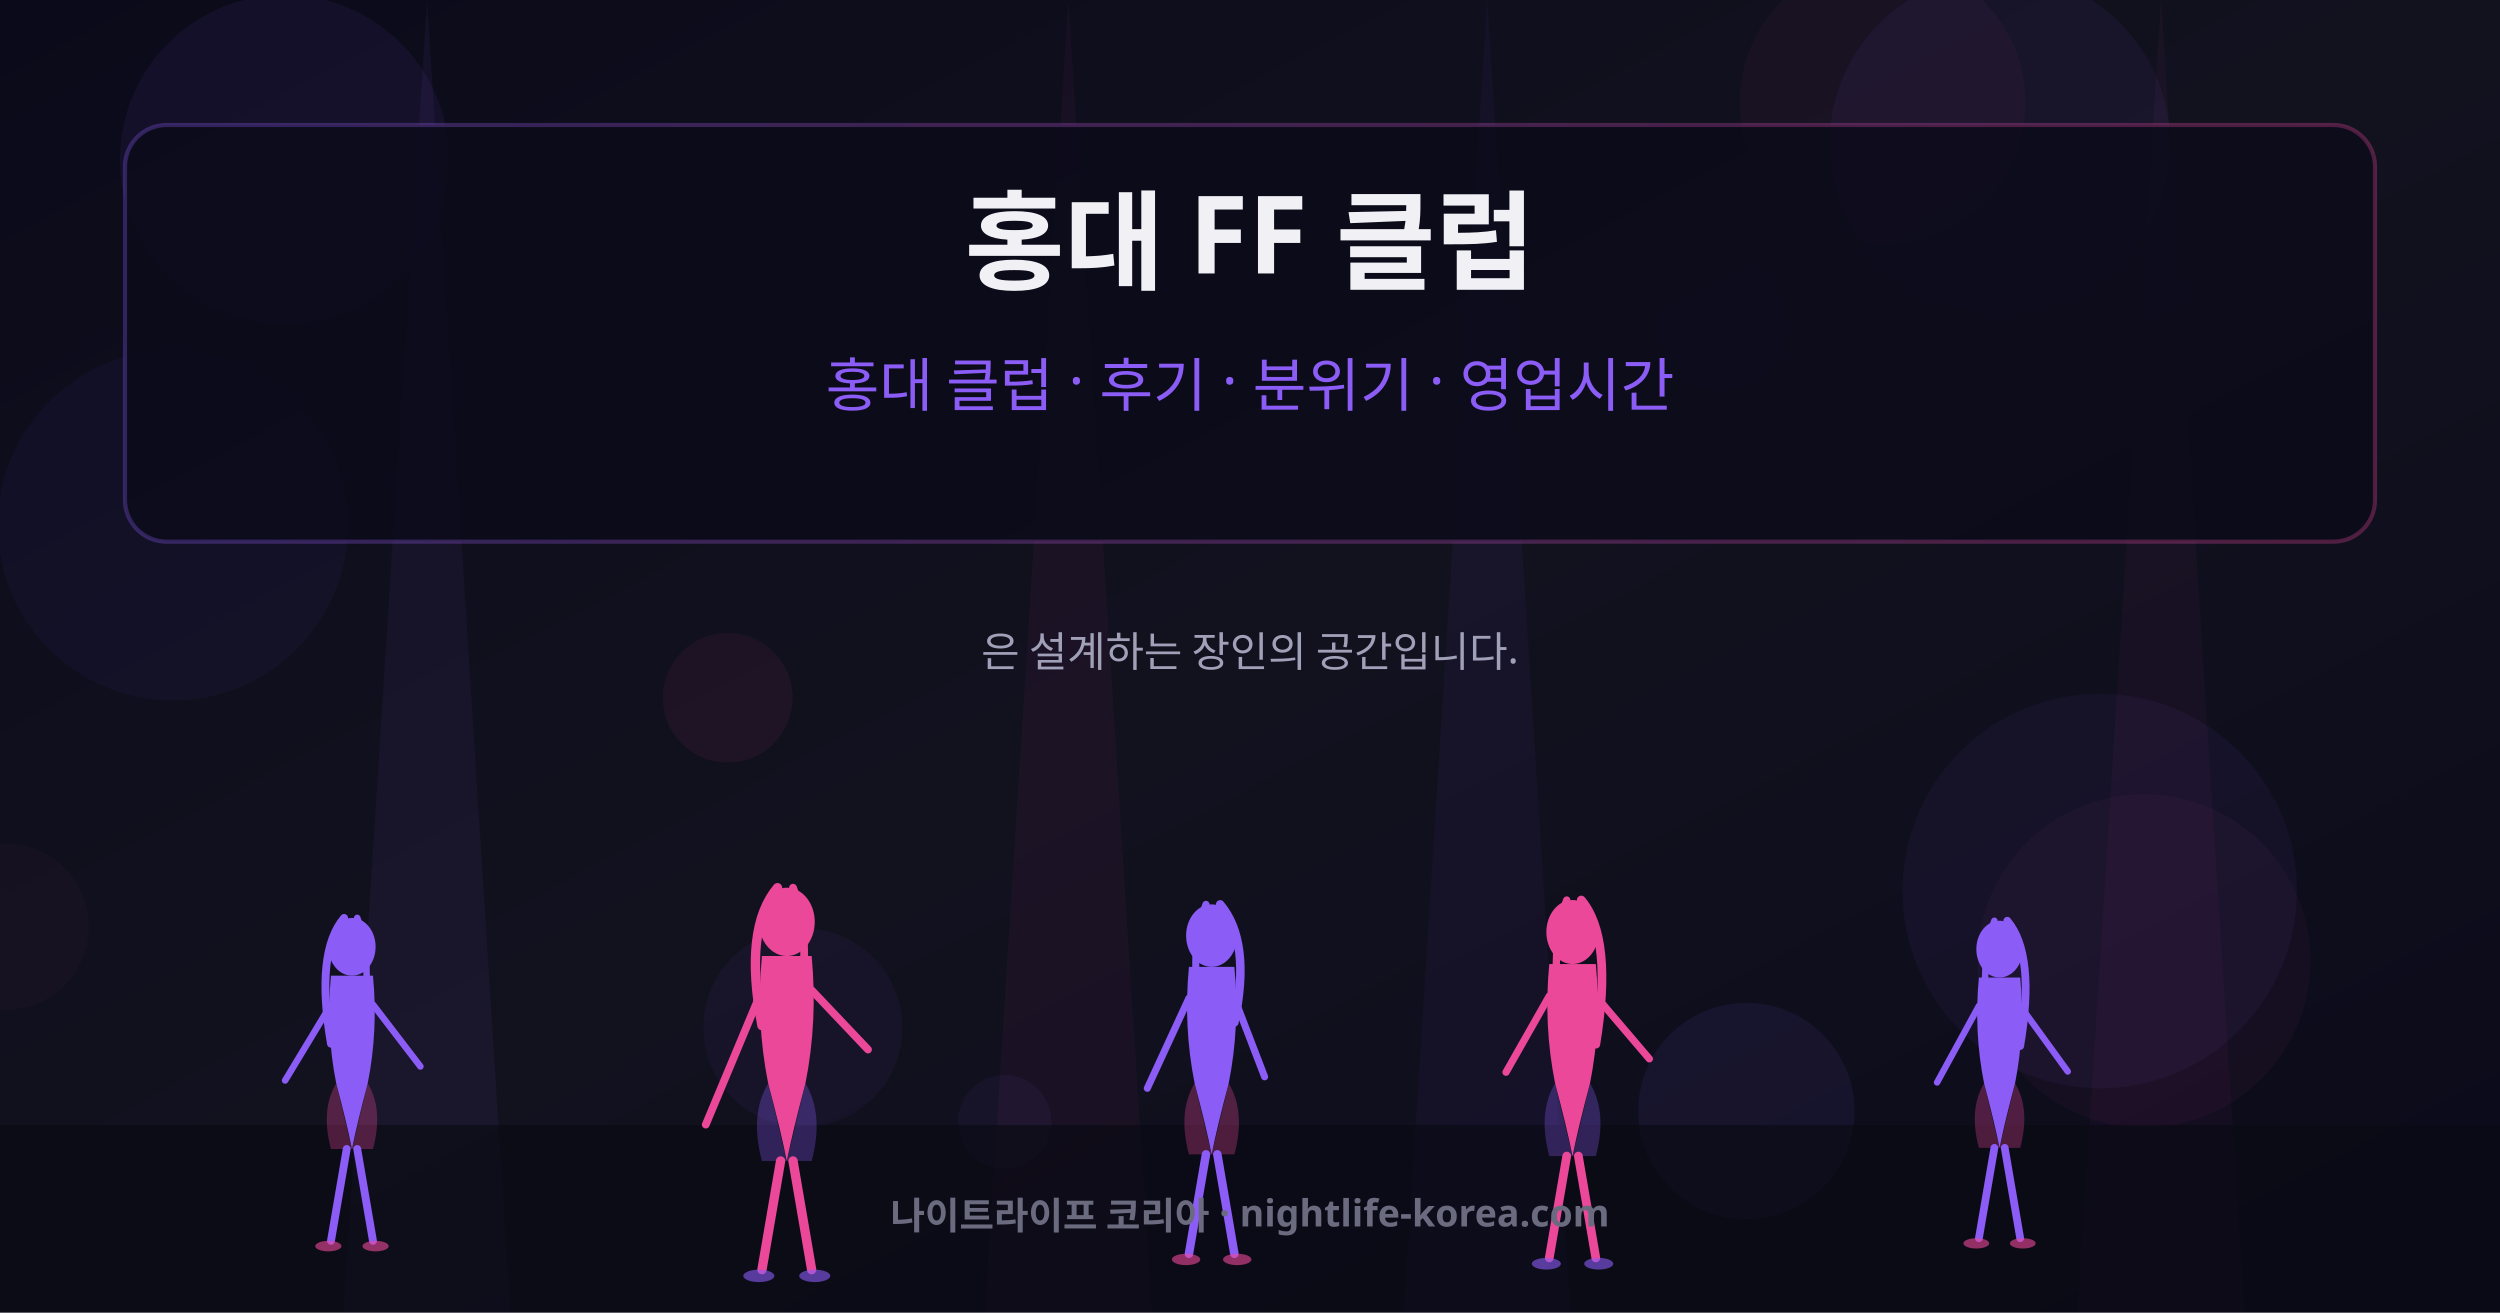
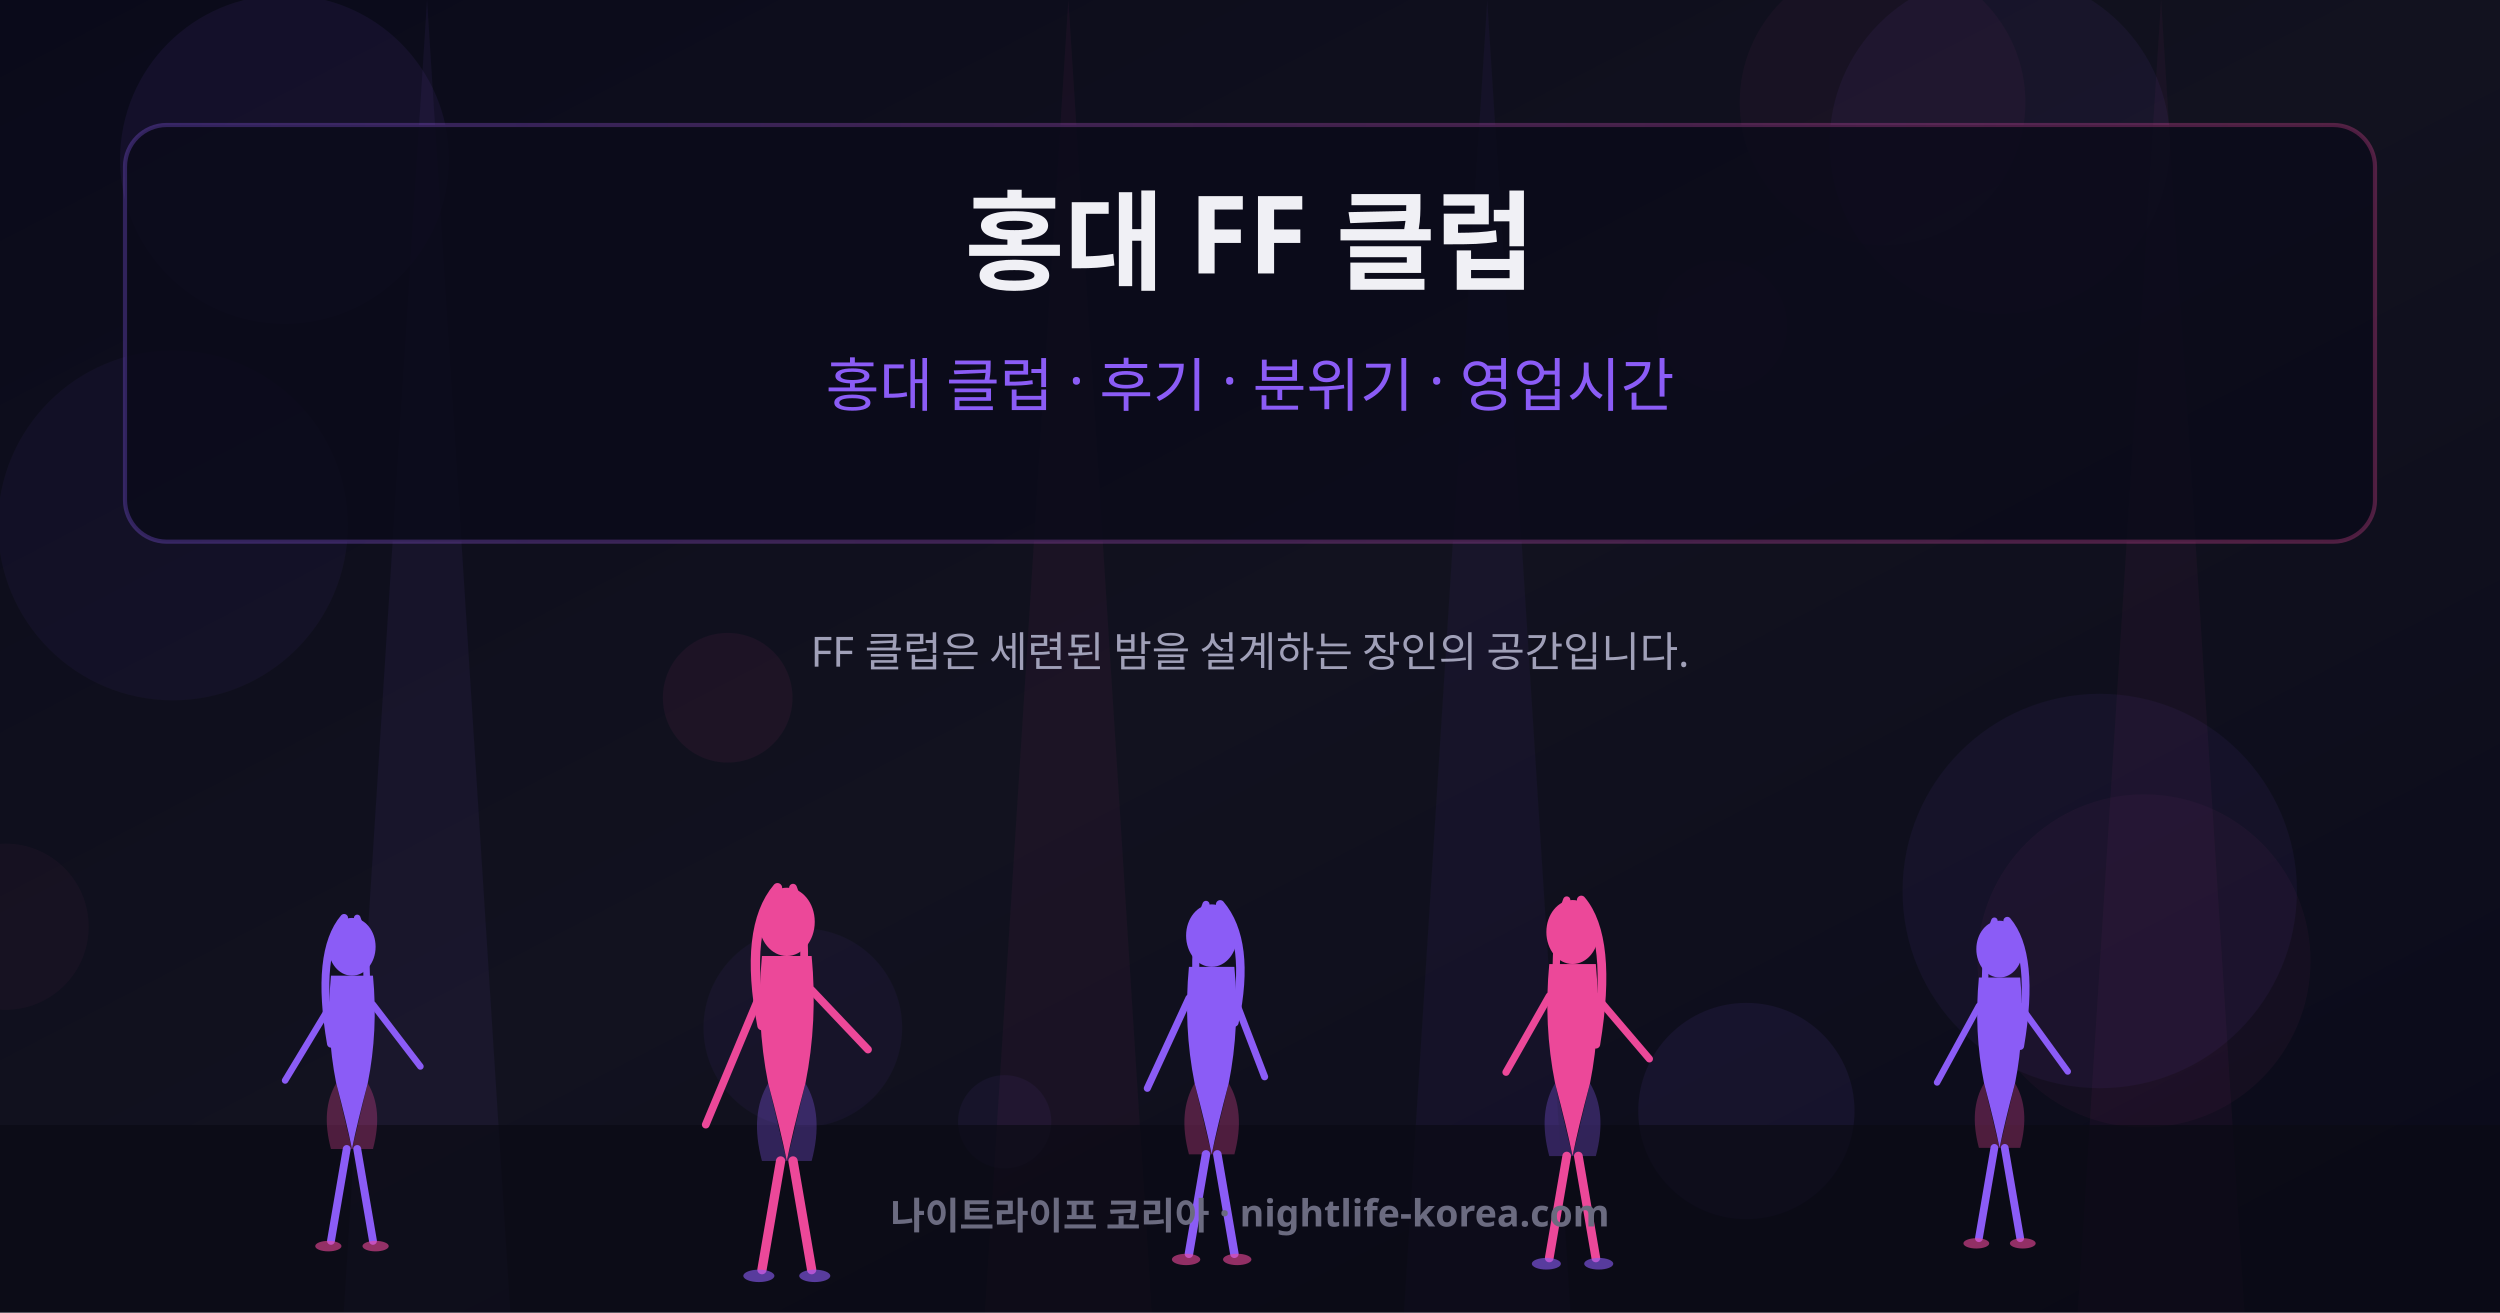
<svg xmlns="http://www.w3.org/2000/svg" viewBox="0 0 1200 630" width="1200" height="630">
  <defs>
    <linearGradient id="ogbg" x1="0%" y1="0%" x2="100%" y2="100%">
      <stop offset="0%" style="stop-color:#0a0a1a" />
      <stop offset="50%" style="stop-color:#12121f" />
      <stop offset="100%" style="stop-color:#0a0a1a" />
    </linearGradient>
    <linearGradient id="ogtxt" x1="0%" y1="0%" x2="100%" y2="0%">
      <stop offset="0%" style="stop-color:#8b5cf6" />
      <stop offset="100%" style="stop-color:#ec4899" />
    </linearGradient>
  </defs>
  <rect width="1200" height="630" fill="url(#ogbg)" />
  <polygon points="204.977,0 164.977,630 244.977,630" fill="#8b5cf6" opacity="0.066" />
  <polygon points="512.814,0 472.814,630 552.814,630" fill="#ec4899" opacity="0.05" />
  <polygon points="713.874,0 673.874,630 753.874,630" fill="#8b5cf6" opacity="0.048" />
  <polygon points="1037.322,0 997.322,630 1077.322,630" fill="#ec4899" opacity="0.043" />
  <circle cx="136.567" cy="76.507" r="78.919" fill="#8b5cf6" opacity="0.074" />
  <circle cx="385.357" cy="493.32" r="47.693" fill="#8b5cf6" opacity="0.047" />
  <circle cx="826.534" cy="156.404" r="31.371" fill="#ec4899" opacity="0.049" />
  <circle cx="349.293" cy="334.917" r="31.119" fill="#ec4899" opacity="0.06" />
  <circle cx="1029.109" cy="461.209" r="79.917" fill="#ec4899" opacity="0.042" />
  <circle cx="2.684" cy="444.821" r="39.855" fill="#ec4899" opacity="0.036" />
  <circle cx="82.983" cy="252.164" r="84.003" fill="#8b5cf6" opacity="0.044" />
  <circle cx="838.264" cy="533.29" r="51.904" fill="#8b5cf6" opacity="0.077" />
  <circle cx="903.629" cy="49.152" r="68.555" fill="#ec4899" opacity="0.041" />
  <circle cx="959.905" cy="68.979" r="81.718" fill="#8b5cf6" opacity="0.06" />
  <circle cx="482.241" cy="538.457" r="22.394" fill="#8b5cf6" opacity="0.055" />
  <circle cx="1007.872" cy="427.678" r="94.652" fill="#8b5cf6" opacity="0.057" />
  <rect x="0" y="540" width="1200" height="90" fill="#0a0a14" opacity="0.7" />
  <g transform="translate(168.9462,520) scale(1.260285)">
    <ellipse cx="0" cy="-52" rx="9" ry="11" fill="#8b5cf6" />
    <path d="M-3,-63 Q-14,-50 -8,-15.091" stroke="#8b5cf6" stroke-width="3" fill="none" stroke-linecap="round" />
    <path d="M2,-63 Q8,-48 4,-18.091" stroke="#8b5cf6" stroke-width="2.5" fill="none" stroke-linecap="round" />
    <path d="M-8,-41 Q-10,-20 -6,0 Q-2,15 0,25 Q2,15 6,0 Q10,-20 8,-41 Z" fill="#8b5cf6" />
    <path d="M-6,0 Q-12,10 -8,25 L0,25 Z" fill="#ec4899" opacity="0.3" />
    <path d="M6,0 Q12,10 8,25 L0,25 Z" fill="#ec4899" opacity="0.3" />
    <line x1="-2" y1="25" x2="-8" y2="60" stroke="#8b5cf6" stroke-width="3" stroke-linecap="round" />
    <line x1="2" y1="25" x2="8" y2="60" stroke="#8b5cf6" stroke-width="3" stroke-linecap="round" />
    <ellipse cx="-9" cy="62" rx="5" ry="2" fill="#ec4899" opacity="0.6" />
    <ellipse cx="9" cy="62" rx="5" ry="2" fill="#ec4899" opacity="0.6" />
    <line x1="-8" y1="-30" x2="-25.465" y2="-1.098" stroke="#8b5cf6" stroke-width="2.5" stroke-linecap="round" />
    <line x1="8" y1="-30" x2="26.054" y2="-6.433" stroke="#8b5cf6" stroke-width="2.5" stroke-linecap="round" />
  </g>
  <g transform="translate(377.6657,520) scale(1.490553)">
    <ellipse cx="0" cy="-52" rx="9" ry="11" fill="#ec4899" />
    <path d="M-3,-63 Q-14,-50 -8,-18.579" stroke="#ec4899" stroke-width="3" fill="none" stroke-linecap="round" />
    <path d="M2,-63 Q8,-48 4,-21.579" stroke="#ec4899" stroke-width="2.5" fill="none" stroke-linecap="round" />
    <path d="M-8,-41 Q-10,-20 -6,0 Q-2,15 0,25 Q2,15 6,0 Q10,-20 8,-41 Z" fill="#ec4899" />
    <path d="M-6,0 Q-12,10 -8,25 L0,25 Z" fill="#8b5cf6" opacity="0.3" />
    <path d="M6,0 Q12,10 8,25 L0,25 Z" fill="#8b5cf6" opacity="0.3" />
    <line x1="-2" y1="25" x2="-8" y2="60" stroke="#ec4899" stroke-width="3" stroke-linecap="round" />
    <line x1="2" y1="25" x2="8" y2="60" stroke="#ec4899" stroke-width="3" stroke-linecap="round" />
    <ellipse cx="-9" cy="62" rx="5" ry="2" fill="#8b5cf6" opacity="0.6" />
    <ellipse cx="9" cy="62" rx="5" ry="2" fill="#8b5cf6" opacity="0.6" />
    <line x1="-8" y1="-30" x2="-26.095" y2="13.295" stroke="#ec4899" stroke-width="2.5" stroke-linecap="round" />
    <line x1="8" y1="-30" x2="26.145" y2="-10.88" stroke="#ec4899" stroke-width="2.5" stroke-linecap="round" />
  </g>
  <g transform="translate(581.5962,520) scale(1.363457)">
    <ellipse cx="0" cy="-52" rx="9" ry="11" fill="#8b5cf6" />
    <path d="M3,-63 Q14,-50 8,-21.441" stroke="#8b5cf6" stroke-width="3" fill="none" stroke-linecap="round" />
    <path d="M-2,-63 Q-8,-48 -4,-24.441" stroke="#8b5cf6" stroke-width="2.5" fill="none" stroke-linecap="round" />
    <path d="M-8,-41 Q-10,-20 -6,0 Q-2,15 0,25 Q2,15 6,0 Q10,-20 8,-41 Z" fill="#8b5cf6" />
    <path d="M-6,0 Q-12,10 -8,25 L0,25 Z" fill="#ec4899" opacity="0.3" />
    <path d="M6,0 Q12,10 8,25 L0,25 Z" fill="#ec4899" opacity="0.3" />
    <line x1="-2" y1="25" x2="-8" y2="60" stroke="#8b5cf6" stroke-width="3" stroke-linecap="round" />
    <line x1="2" y1="25" x2="8" y2="60" stroke="#8b5cf6" stroke-width="3" stroke-linecap="round" />
    <ellipse cx="-9" cy="62" rx="5" ry="2" fill="#ec4899" opacity="0.6" />
    <ellipse cx="9" cy="62" rx="5" ry="2" fill="#ec4899" opacity="0.6" />
    <line x1="-8" y1="-30" x2="-22.651" y2="1.745" stroke="#8b5cf6" stroke-width="2.5" stroke-linecap="round" />
    <line x1="8" y1="-30" x2="18.644" y2="-2.308" stroke="#8b5cf6" stroke-width="2.5" stroke-linecap="round" />
  </g>
  <g transform="translate(754.8212,520) scale(1.396663)">
    <ellipse cx="0" cy="-52" rx="9" ry="11" fill="#ec4899" />
    <path d="M3,-63 Q14,-50 8,-13.448" stroke="#ec4899" stroke-width="3" fill="none" stroke-linecap="round" />
    <path d="M-2,-63 Q-8,-48 -4,-16.448" stroke="#ec4899" stroke-width="2.5" fill="none" stroke-linecap="round" />
    <path d="M-8,-41 Q-10,-20 -6,0 Q-2,15 0,25 Q2,15 6,0 Q10,-20 8,-41 Z" fill="#ec4899" />
    <path d="M-6,0 Q-12,10 -8,25 L0,25 Z" fill="#8b5cf6" opacity="0.3" />
    <path d="M6,0 Q12,10 8,25 L0,25 Z" fill="#8b5cf6" opacity="0.3" />
    <line x1="-2" y1="25" x2="-8" y2="60" stroke="#ec4899" stroke-width="3" stroke-linecap="round" />
    <line x1="2" y1="25" x2="8" y2="60" stroke="#ec4899" stroke-width="3" stroke-linecap="round" />
    <ellipse cx="-9" cy="62" rx="5" ry="2" fill="#8b5cf6" opacity="0.6" />
    <ellipse cx="9" cy="62" rx="5" ry="2" fill="#8b5cf6" opacity="0.6" />
    <line x1="-8" y1="-30" x2="-22.861" y2="-3.824" stroke="#ec4899" stroke-width="2.5" stroke-linecap="round" />
    <line x1="8" y1="-30" x2="26.396" y2="-8.418" stroke="#ec4899" stroke-width="2.5" stroke-linecap="round" />
  </g>
  <g transform="translate(959.7846,520) scale(1.238877)">
    <ellipse cx="0" cy="-52" rx="9" ry="11" fill="#8b5cf6" />
    <path d="M3,-63 Q14,-50 8,-14.442" stroke="#8b5cf6" stroke-width="3" fill="none" stroke-linecap="round" />
    <path d="M-2,-63 Q-8,-48 -4,-17.442" stroke="#8b5cf6" stroke-width="2.5" fill="none" stroke-linecap="round" />
    <path d="M-8,-41 Q-10,-20 -6,0 Q-2,15 0,25 Q2,15 6,0 Q10,-20 8,-41 Z" fill="#8b5cf6" />
    <path d="M-6,0 Q-12,10 -8,25 L0,25 Z" fill="#ec4899" opacity="0.3" />
    <path d="M6,0 Q12,10 8,25 L0,25 Z" fill="#ec4899" opacity="0.3" />
    <line x1="-2" y1="25" x2="-8" y2="60" stroke="#8b5cf6" stroke-width="3" stroke-linecap="round" />
    <line x1="2" y1="25" x2="8" y2="60" stroke="#8b5cf6" stroke-width="3" stroke-linecap="round" />
    <ellipse cx="-9" cy="62" rx="5" ry="2" fill="#ec4899" opacity="0.6" />
    <ellipse cx="9" cy="62" rx="5" ry="2" fill="#ec4899" opacity="0.6" />
    <line x1="-8" y1="-30" x2="-24.211" y2="-0.343" stroke="#8b5cf6" stroke-width="2.5" stroke-linecap="round" />
    <line x1="8" y1="-30" x2="26.425" y2="-4.591" stroke="#8b5cf6" stroke-width="2.5" stroke-linecap="round" />
  </g>
  <rect x="60" y="60" width="1080" height="200" rx="20" fill="#0a0a1a" opacity="0.85" />
  <rect x="60" y="60" width="1080" height="200" rx="20" fill="none" stroke="url(#ogtxt)" stroke-width="2" opacity="0.3" />
  <text x="600" y="135" text-anchor="middle" font-family="'Noto Sans KR',sans-serif" font-size="52" font-weight="800" fill="#f0f0f5">홍대 FF 클럽</text>
  <text x="600" y="195" text-anchor="middle" font-family="'Noto Sans KR',sans-serif" font-size="28" font-weight="500" fill="#8b5cf6">홍대 클럽 · 후기 · 분위기 · 영업시간</text>
  <rect x="60" y="290" width="auto" height="40" rx="20" fill="#8b5cf6" opacity="0.15" />
-   <text x="600" y="320" text-anchor="middle" font-family="'Noto Sans KR',sans-serif" font-size="20" fill="#a0a0b8">은 설계하는 장인의 공간입니다.</text>
+   <text x="600" y="320" text-anchor="middle" font-family="'Noto Sans KR',sans-serif" font-size="20" fill="#a0a0b8">FF 클럽은 세련된 밤을 설계하는 장인의 공간입니다.</text>
  <text x="600" y="590" text-anchor="middle" font-family="'Noto Sans KR',sans-serif" font-size="18" font-weight="600" fill="#6b6b80">나이트라이프 코리아 · nightlife-korea.com</text>
</svg>
